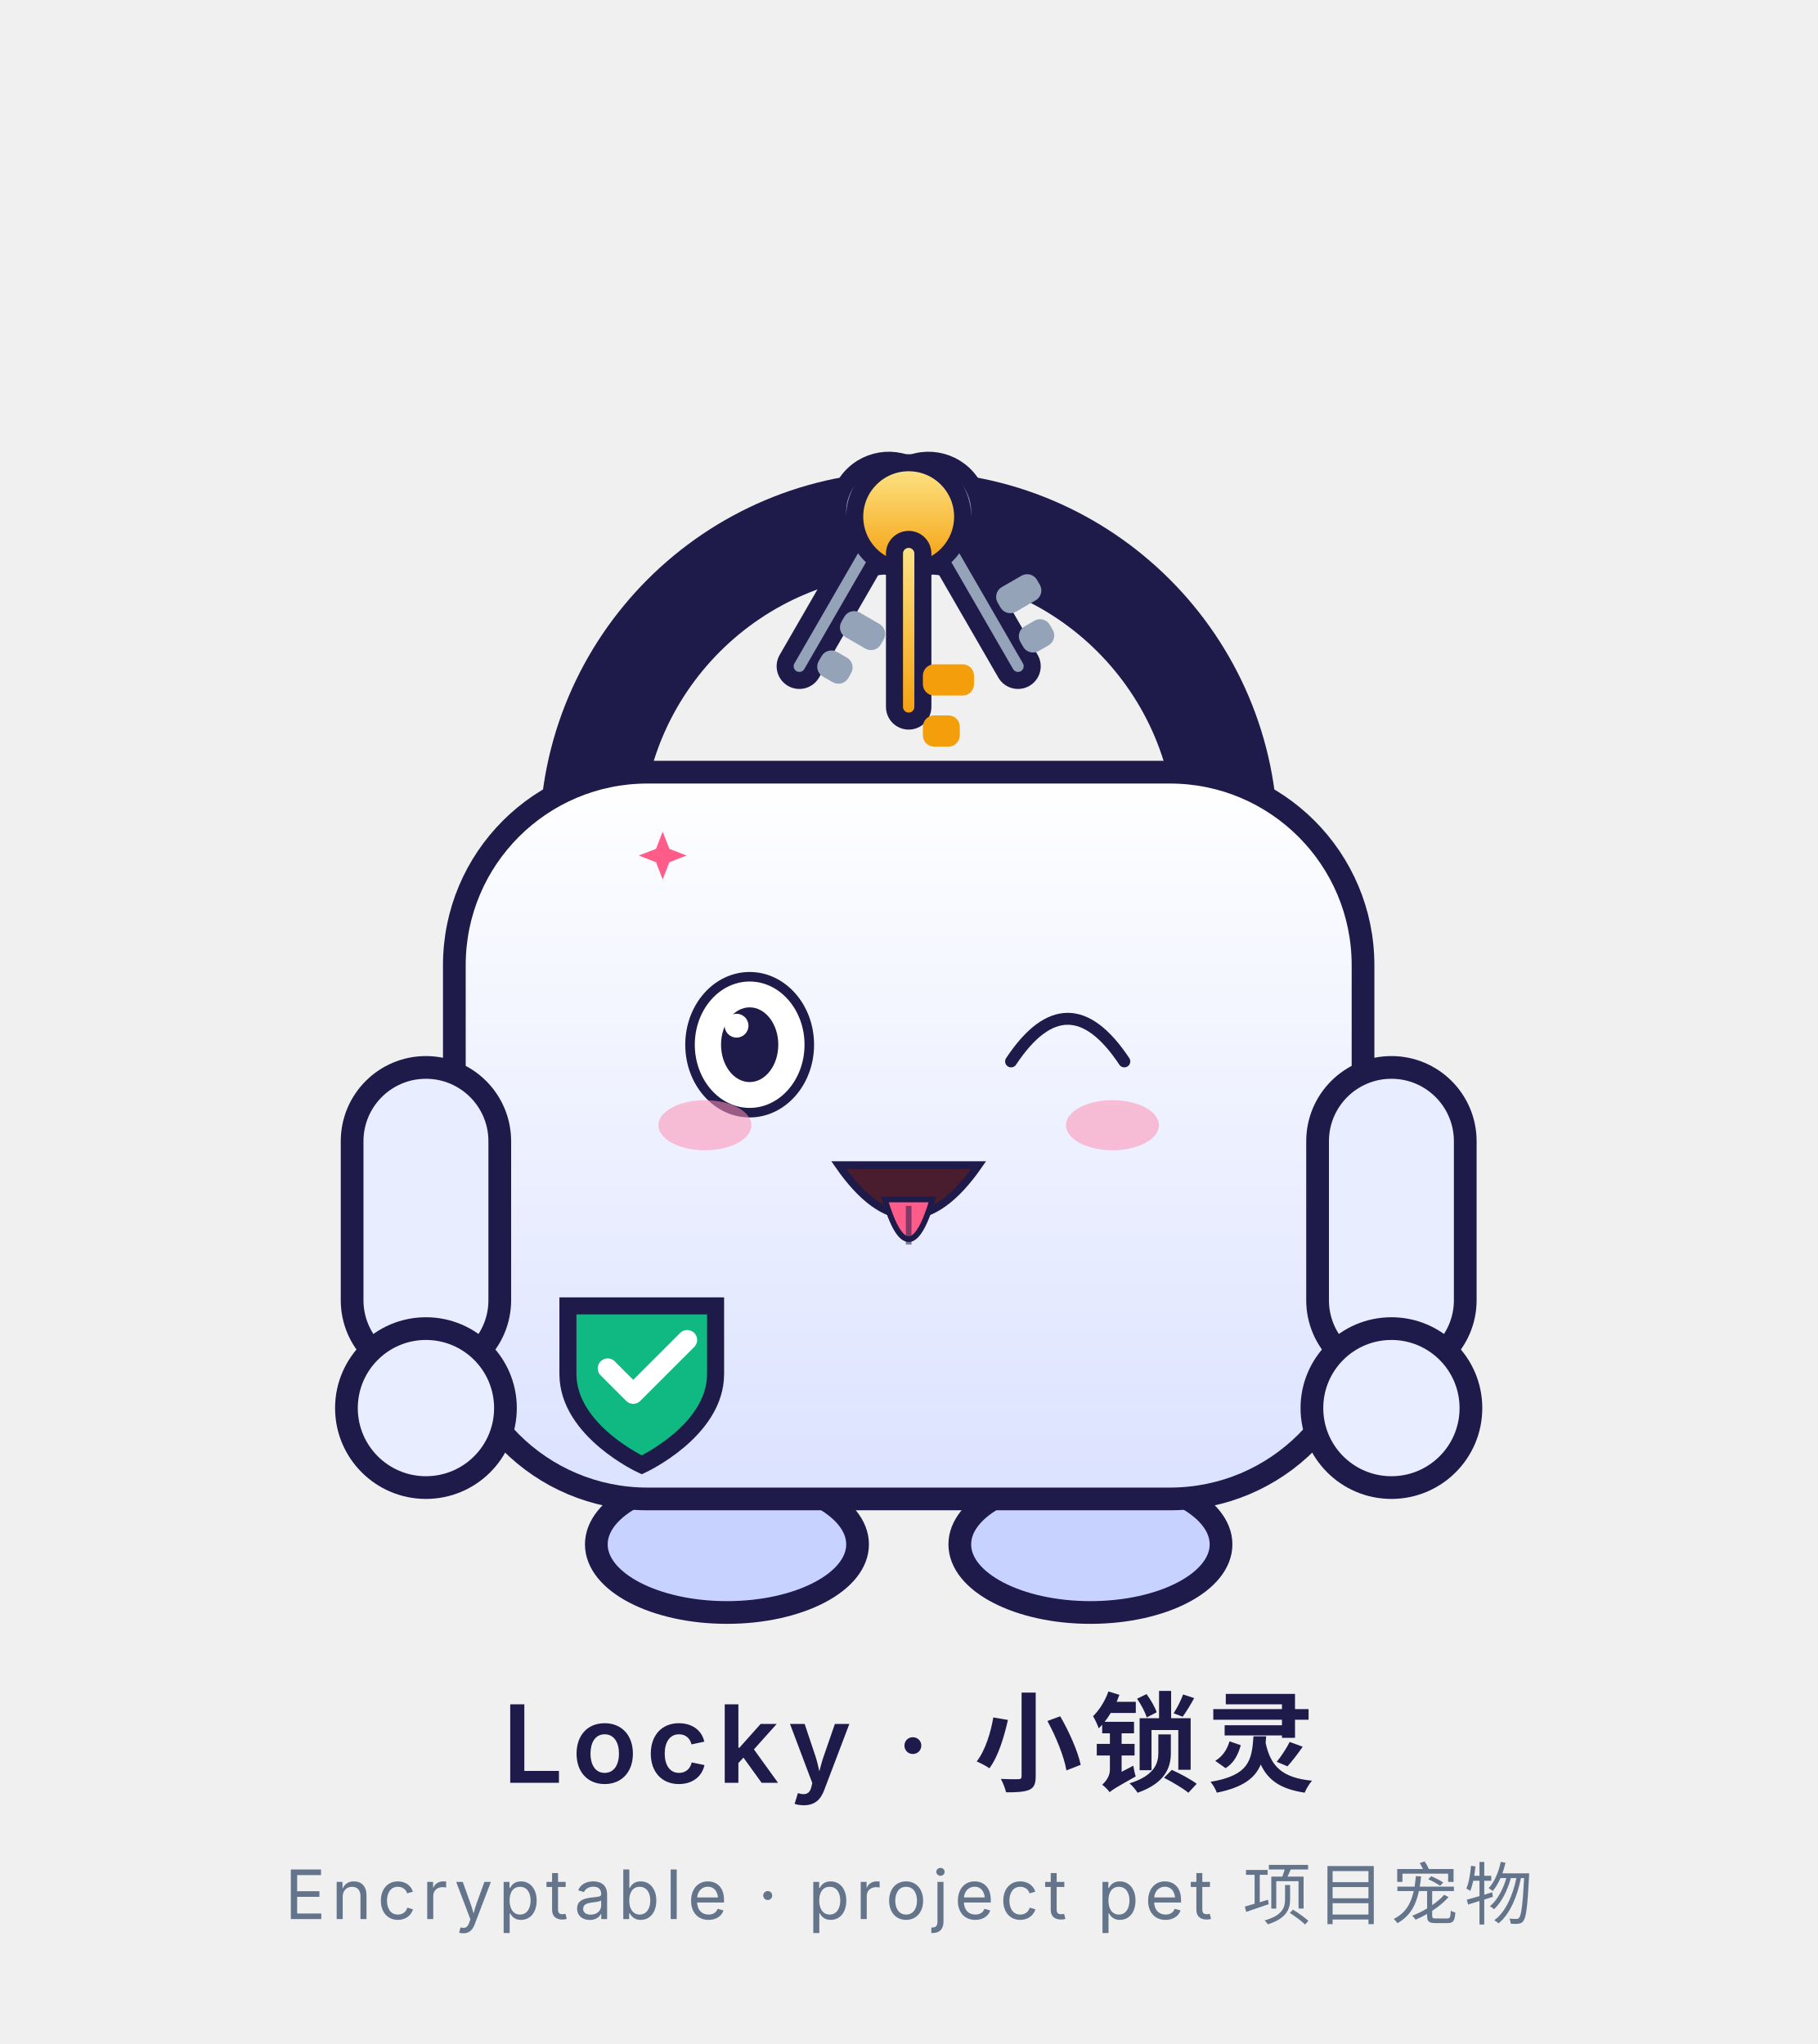
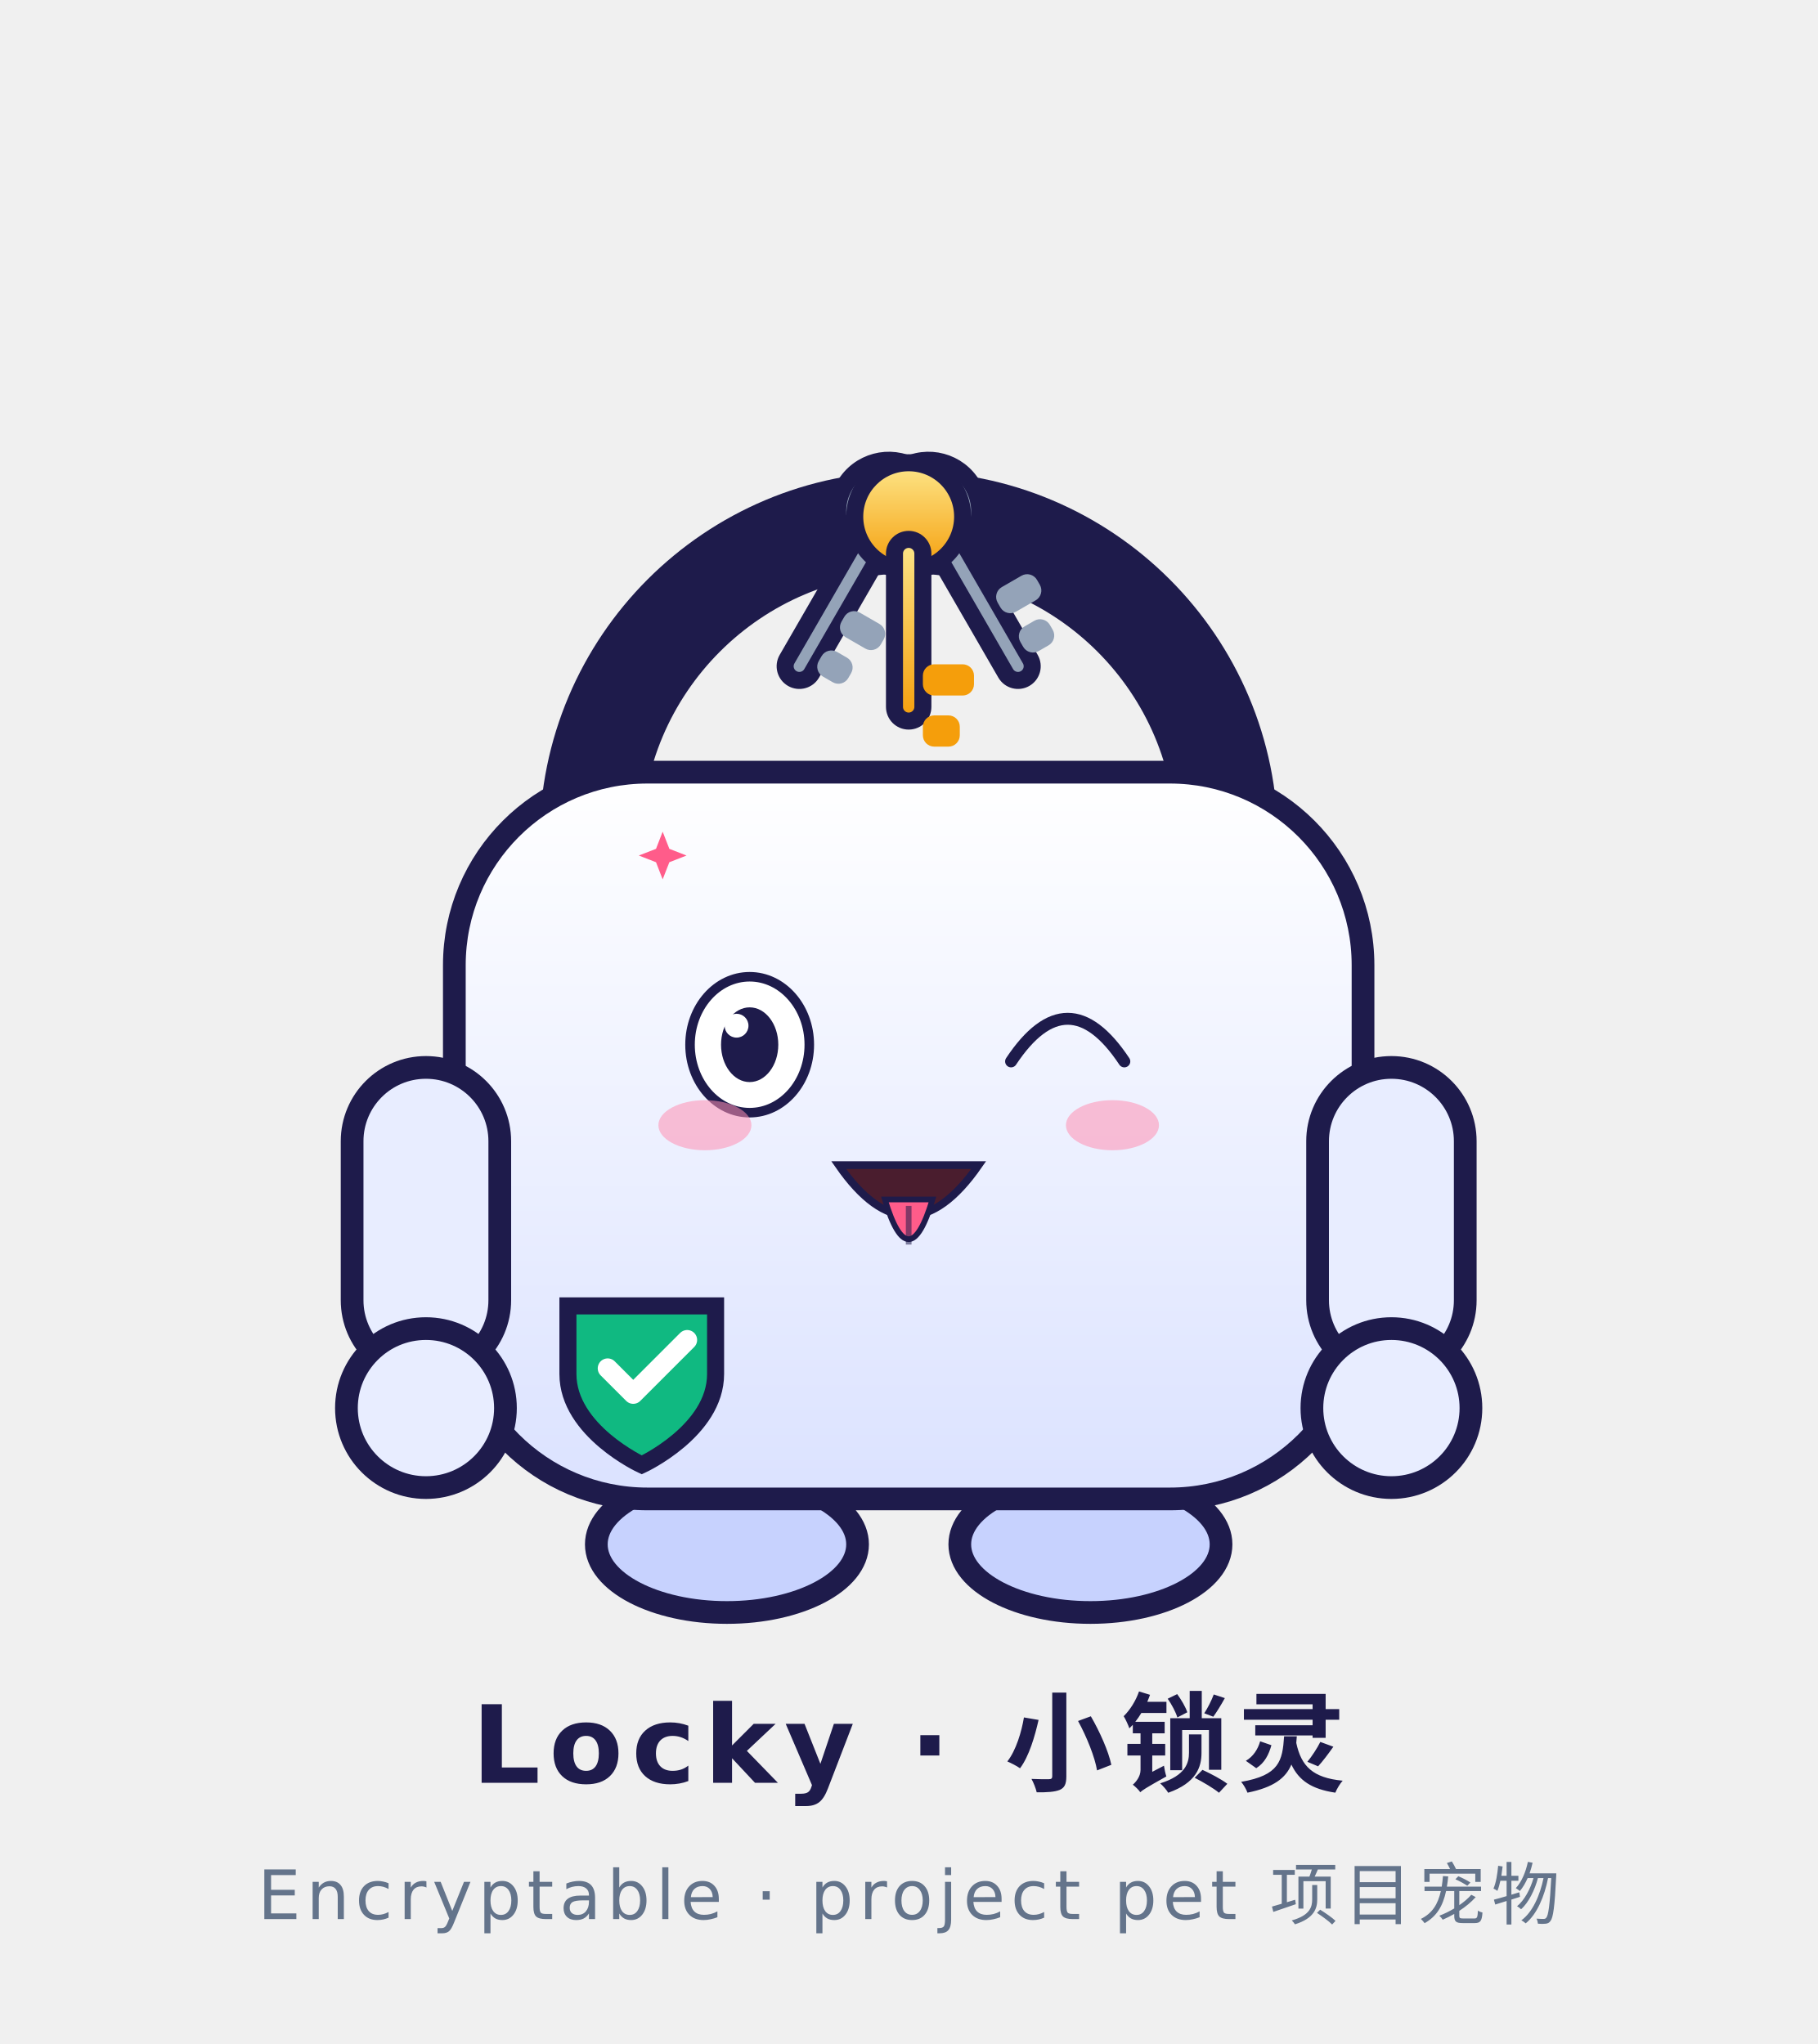
<svg xmlns="http://www.w3.org/2000/svg" viewBox="0 0 320 360" width="320" height="360" role="img" aria-label="Locky · 吐舌头 Tongue Out">
  <style>
.ex-motion { animation: ex-sway 2.0s ease-in-out infinite; transform-box: fill-box; transform-origin: 50% 50%; }
.ex-anim-tear { animation: ex-tear 1.8s ease-in infinite; transform-box: fill-box; transform-origin: center; }
.ex-anim-sweat { animation: ex-tear 1.5s ease-in infinite; transform-box: fill-box; transform-origin: center; }
.ex-anim-heart { animation: ex-heart 2.2s ease-out infinite; transform-box: fill-box; transform-origin: center; }
.ex-anim-spark { animation: ex-spark 1.9s ease-in-out infinite; transform-box: fill-box; transform-origin: center; }
.ex-anim-rain { animation: ex-rain 1.4s linear infinite; transform-box: fill-box; transform-origin: center; }
.ex-anim-confetti { animation: ex-confetti 2.4s linear infinite; transform-box: fill-box; transform-origin: center; }
.ex-anim-pulse { animation: ex-pulse 1.6s ease-in-out infinite; transform-box: fill-box; transform-origin: center; }
.ex-anim-knock { animation: ex-knock 0.55s ease-in-out infinite; transform-box: fill-box; transform-origin: center; }
.ex-anim-knockline { animation: ex-knockline 0.55s ease-out infinite; transform-box: fill-box; transform-origin: center; }
.ex-anim-palm { animation: ex-palm 0.9s ease-in-out infinite; transform-box: fill-box; transform-origin: center; }
.ex-anim-steam { animation: ex-steam 1.8s ease-out infinite; transform-box: fill-box; transform-origin: center; }
.ex-anim-shock { animation: ex-shock 0.5s ease-in-out infinite; transform-box: fill-box; transform-origin: center; }
.ex-anim-please { animation: ex-please 1.4s ease-in-out infinite; transform-box: fill-box; transform-origin: center; }
.ex-anim-drift { animation: ex-drift 4.5s ease-in-out infinite; transform-box: fill-box; transform-origin: center; }
@keyframes ex-sway { 0%,100% { transform: rotate(0deg); } 50% { transform: rotate(3deg); } }
@keyframes ex-tear { 0% { transform: translateY(0); opacity: 0; } 18% { opacity: 1; } 100% { transform: translateY(11.55px); opacity: 0; } }
@keyframes ex-heart { 0% { transform: translateY(0) scale(.65); opacity: 0; } 20% { opacity: 1; } 100% { transform: translateY(-18.9px) scale(1.15); opacity: 0; } }
@keyframes ex-spark { 0%,100% { transform: scale(.6) rotate(0deg); opacity: .3; } 50% { transform: scale(1.15) rotate(25deg); opacity: 1; } }
@keyframes ex-rain { 0% { transform: translateY(0); opacity: 0; } 20% { opacity: 1; } 100% { transform: translateY(12.6px); opacity: 0; } }
@keyframes ex-confetti { 0% { transform: translateY(-4px) rotate(0deg); opacity: 1; } 100% { transform: translateY(16.8px) rotate(200deg); opacity: 0; } }
@keyframes ex-pulse { 0%,100% { transform: scale(1); opacity: .35; } 50% { transform: scale(1.18); opacity: .7; } }
@keyframes ex-knock { 0%,100% { transform: translateX(4.73px); } 35% { transform: translateX(0); } }
@keyframes ex-knockline { 0%,100% { transform: scaleX(.6); opacity: .35; } 35% { transform: scaleX(1); opacity: 1; } }
@keyframes ex-palm { 0%,100% { transform: translateY(0) rotate(0deg); } 50% { transform: translateY(-1.26px) rotate(-4deg); } }
@keyframes ex-steam { 0% { transform: translateY(0); opacity: .7; } 100% { transform: translateY(-9.45px); opacity: 0; } }
@keyframes ex-shock { 0%,100% { transform: scaleX(.7); opacity: .4; } 50% { transform: scaleX(1.25); opacity: 1; } }
@keyframes ex-please { 0%,100% { transform: translateY(0); } 50% { transform: translateY(-1.89px); } }
@keyframes ex-drift { 0%,100% { transform: translateY(0); } 50% { transform: translateY(-2.1px); } }
@media (prefers-reduced-motion: reduce) {
  .ex-motion, [class*="ex-anim-"] { animation: none !important; }
}
</style>
  <g class="ex-motion ex-tongue">
    <g class="ex-base">
      <defs>
        <linearGradient id="body" x1="0" y1="0" x2="0" y2="1">
          <stop offset="0" stop-color="#FFFFFF" />
          <stop offset="1" stop-color="#DBE2FF" />
        </linearGradient>
        <linearGradient id="keyGold" x1="0" y1="0" x2="0" y2="1">
          <stop offset="0" stop-color="#FDE68A" />
          <stop offset="1" stop-color="#F59E0B" />
        </linearGradient>
      </defs>
      <g transform="translate(0,-10)">
        <ellipse cx="128" cy="282" rx="23" ry="12" fill="#C7D2FE" stroke="#1E1B4B" stroke-width="4" />
        <ellipse cx="192" cy="282" rx="23" ry="12" fill="#C7D2FE" stroke="#1E1B4B" stroke-width="4" />
        <path d="M104 158 A56 56 0 0 1 216 158" fill="none" stroke="#1E1B4B" stroke-width="18" stroke-linecap="round" />
        <g transform="rotate(-30 160 94)">
          <circle cx="160" cy="101" r="9" fill="#94A3B8" stroke="#1E1B4B" stroke-width="3" />
          <rect x="157.5" y="105" width="5" height="30" rx="2.5" fill="#94A3B8" stroke="#1E1B4B" stroke-width="3" />
          <rect x="162.5" y="119" width="8" height="5" rx="2" fill="#94A3B8" />
          <rect x="162.5" y="127" width="6" height="5" rx="2" fill="#94A3B8" />
        </g>
        <g transform="rotate(30 160 94)">
          <circle cx="160" cy="101" r="9" fill="#94A3B8" stroke="#1E1B4B" stroke-width="3" />
          <rect x="157.5" y="105" width="5" height="30" rx="2.5" fill="#94A3B8" stroke="#1E1B4B" stroke-width="3" />
          <rect x="162.5" y="119" width="8" height="5" rx="2" fill="#94A3B8" />
          <rect x="162.5" y="127" width="6" height="5" rx="2" fill="#94A3B8" />
        </g>
        <g>
          <circle cx="160" cy="101" r="9.5" fill="url(#keyGold)" stroke="#1E1B4B" stroke-width="3" />
          <rect x="157.5" y="105" width="5" height="32" rx="2.5" fill="url(#keyGold)" stroke="#1E1B4B" stroke-width="3" />
          <rect x="162.5" y="127" width="9" height="5.5" rx="2" fill="#F59E0B" />
          <rect x="162.5" y="136" width="6.5" height="5.5" rx="2" fill="#F59E0B" />
        </g>
        <rect x="80" y="146" width="160" height="128" rx="34" fill="url(#body)" stroke="#1E1B4B" stroke-width="4" />
        <rect x="62" y="198" width="26" height="54" rx="13" fill="#E8EDFF" stroke="#1E1B4B" stroke-width="4" />
        <rect x="232" y="198" width="26" height="54" rx="13" fill="#E8EDFF" stroke="#1E1B4B" stroke-width="4" />
        <circle cx="75" cy="258" r="14" fill="#E8EDFF" stroke="#1E1B4B" stroke-width="4" />
        <circle cx="245" cy="258" r="14" fill="#E8EDFF" stroke="#1E1B4B" stroke-width="4" />
        <path d="M100 240 h26 v12 c0 10 -13 16 -13 16 s-13 -6 -13 -16 z" fill="#10B981" stroke="#1E1B4B" stroke-width="3" />
        <path d="M107 251 l4.5 4.5 l9.5 -9.5" fill="none" stroke="#FFFFFF" stroke-width="3.5" stroke-linecap="round" stroke-linejoin="round" />
      </g>
-       <text x="160" y="314" text-anchor="middle" font-family="ui-sans-serif,-apple-system,'Segoe UI','Noto Sans SC','Microsoft YaHei',sans-serif" font-size="19" font-weight="600" fill="#1E1B4B" letter-spacing="1.5">Locky · 小锁灵</text>
-       <text x="160" y="338" text-anchor="middle" font-family="ui-sans-serif,-apple-system,'Segoe UI','Noto Sans SC','Microsoft YaHei',sans-serif" font-size="12" fill="#64748B" letter-spacing="1">Encryptable · project pet 项目宠物</text>
+       <text x="160" y="314" text-anchor="middle" font-family="'Noto Sans SC','Source Han Sans SC','Source Han Sans CN','DejaVu Sans','Liberation Sans',sans-serif" font-size="19" font-weight="600" fill="#1E1B4B" letter-spacing="1.5">Locky · 小锁灵</text>
+       <text x="160" y="338" text-anchor="middle" font-family="'Noto Sans SC','Source Han Sans SC','Source Han Sans CN','DejaVu Sans','Liberation Sans',sans-serif" font-size="12" fill="#64748B" letter-spacing="1">Encryptable · project pet 项目宠物</text>
    </g>
    <g class="ex-face">
      <ellipse cx="132" cy="184" rx="10.5" ry="11.97" fill="#FFFFFF" stroke="#1E1B4B" stroke-width="1.68" />
      <ellipse cx="132" cy="184" rx="5.04" ry="6.58" fill="#1E1B4B" />
      <circle cx="129.69" cy="180.65" r="2.1" fill="#FFFFFF" />
      <path d="M 178.03,186.94 Q 188,171.93 197.97,186.94" fill="none" stroke="#1E1B4B" stroke-width="2.1" stroke-linecap="round" />
      <path d="M 147.68,205.21 Q 160,222.98 172.32,205.21 Z" fill="#4A1D2E" stroke="#1E1B4B" stroke-width="1.36" />
      <path d="M 155.81,211.26 Q 160,225.24 164.19,211.26 Z" fill="#FF5C8A" stroke="#1E1B4B" stroke-width="1" />
      <path d="M 160,212.39 L 160,219.2" stroke="#1E1B4B" stroke-width="1" opacity=".55" />
      <ellipse cx="124.12" cy="198.18" rx="8.19" ry="4.41" fill="#FF8FB3" opacity="0.55" />
      <ellipse cx="195.88" cy="198.18" rx="8.19" ry="4.41" fill="#FF8FB3" opacity="0.55" />
      <path class="ex-anim-spark" style="animation-delay:0.2s" d="M 116.68,146.48 L 117.86,149.5 L 120.88,150.68 L 117.86,151.86 L 116.68,154.88 L 115.51,151.86 L 112.48,150.68 L 115.51,149.5 Z" fill="#FF5C8A" />
    </g>
  </g>
</svg>
